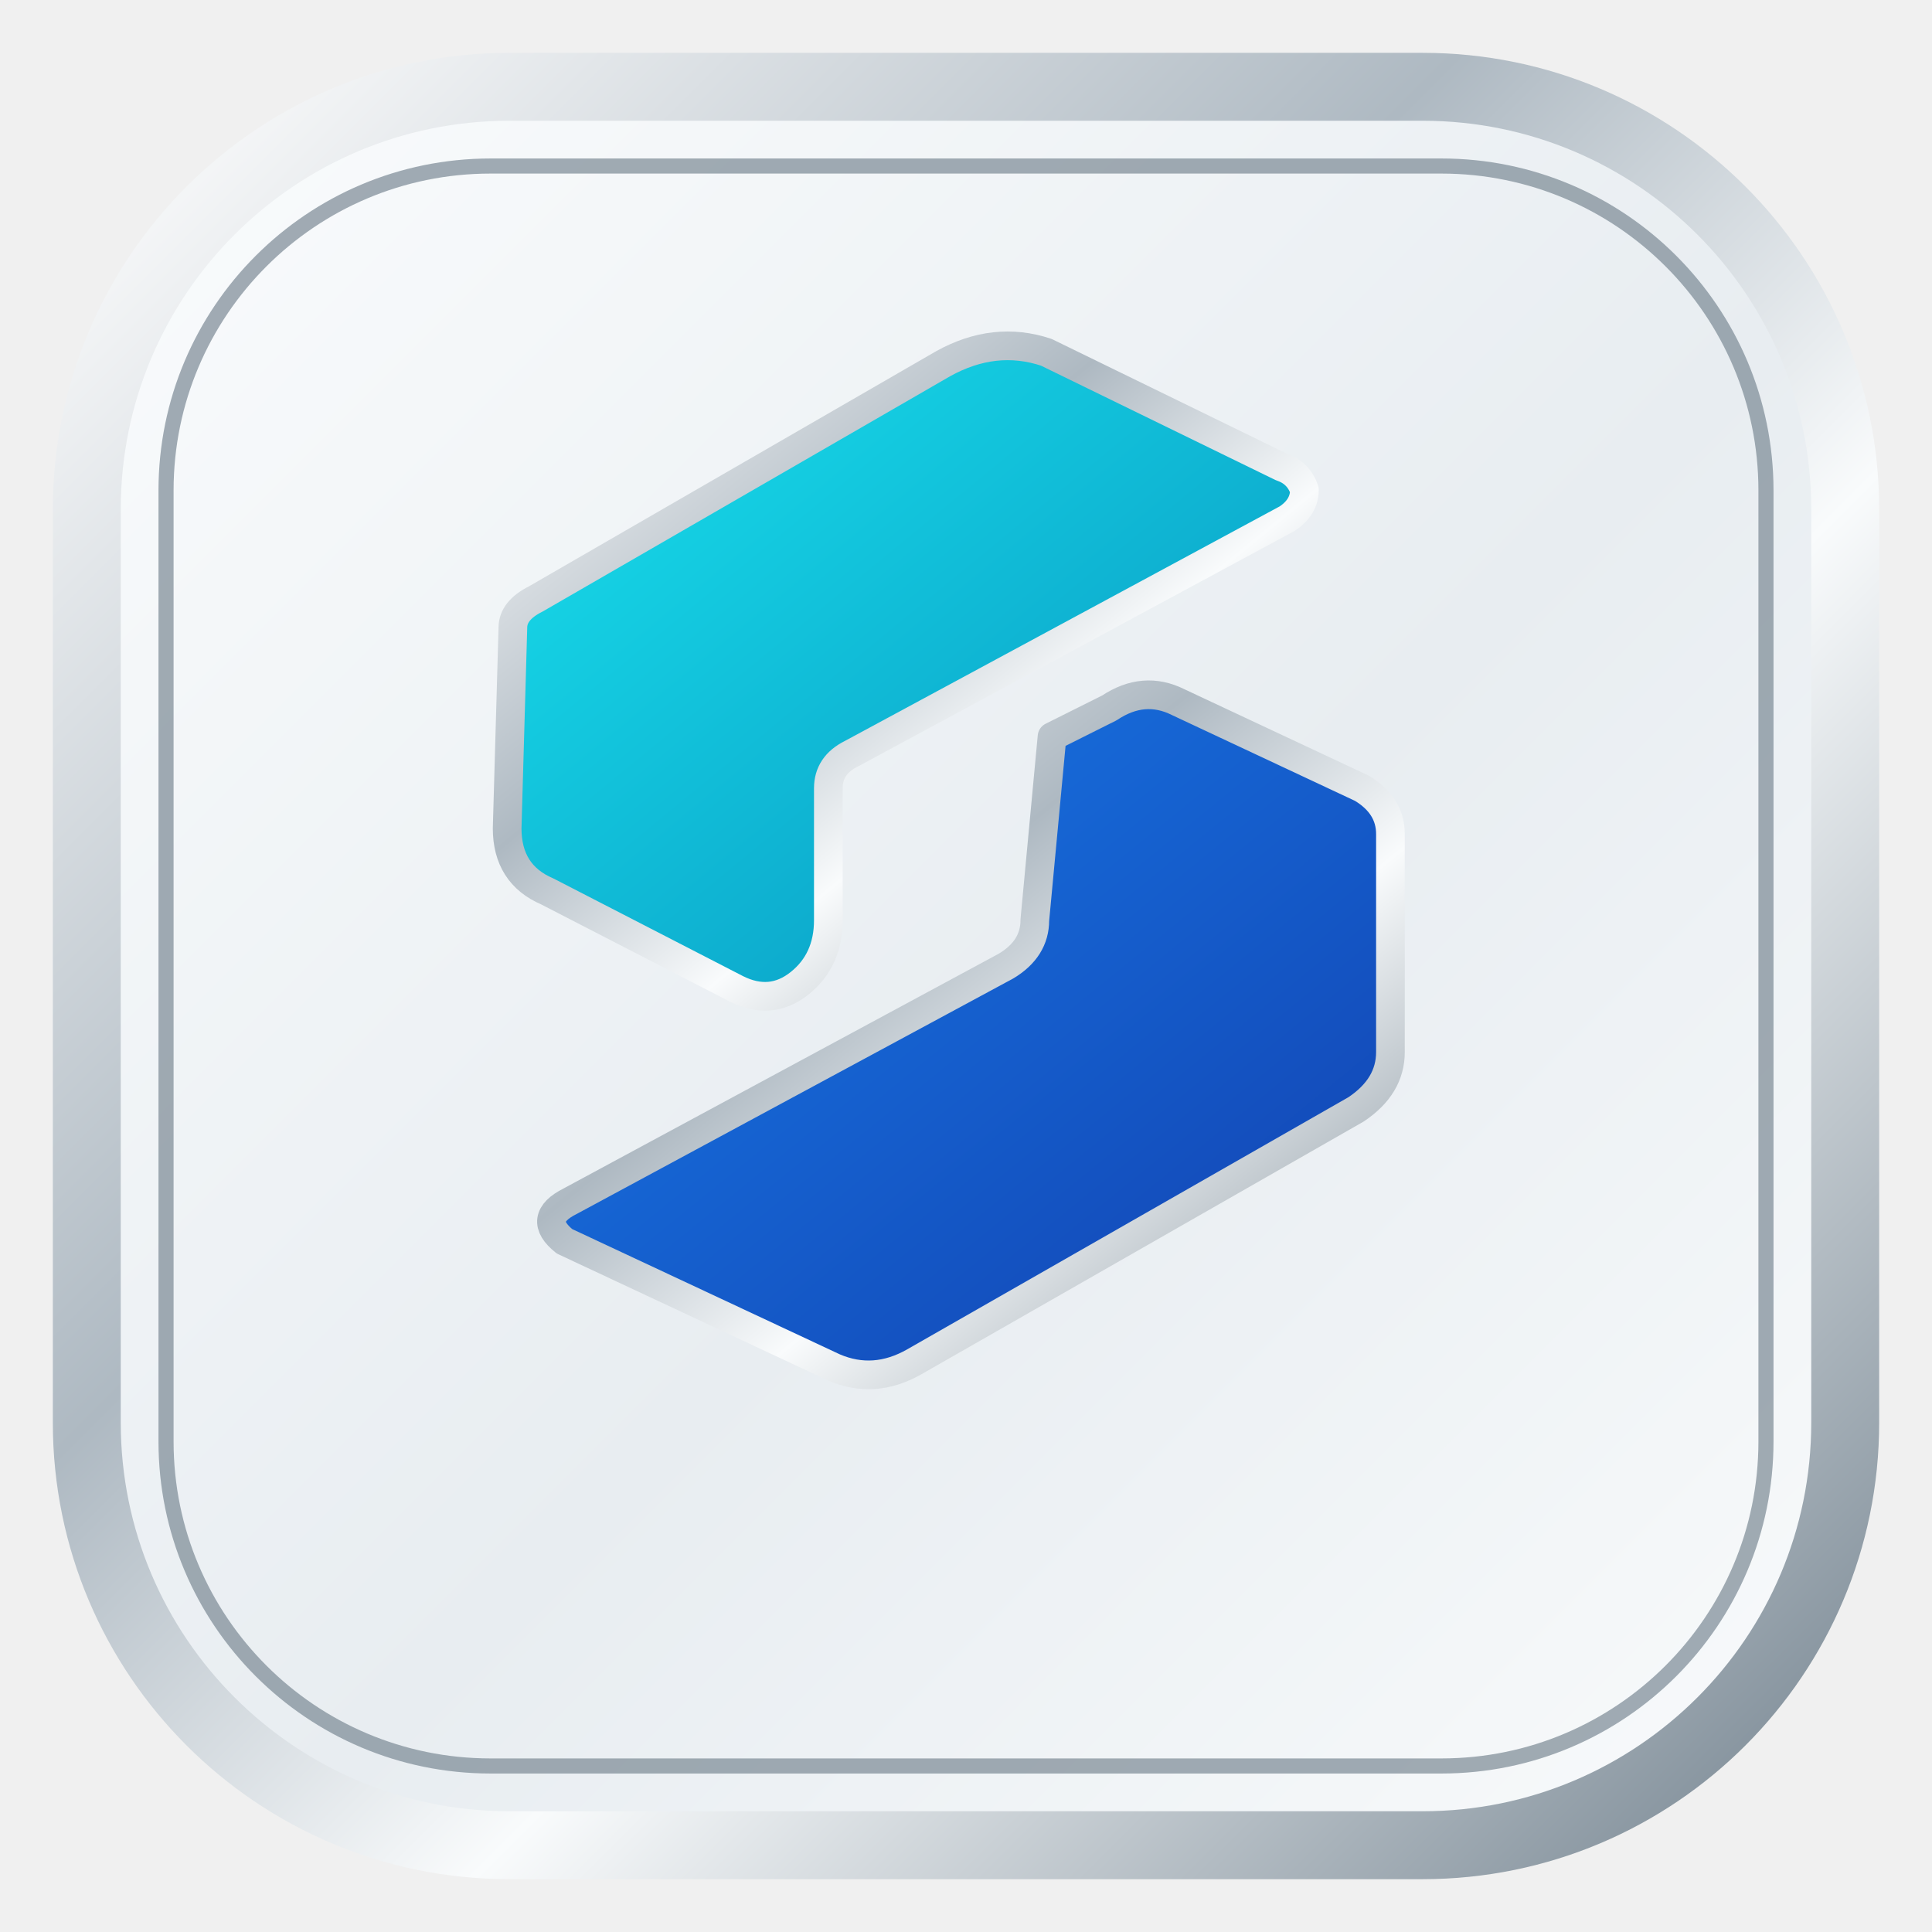
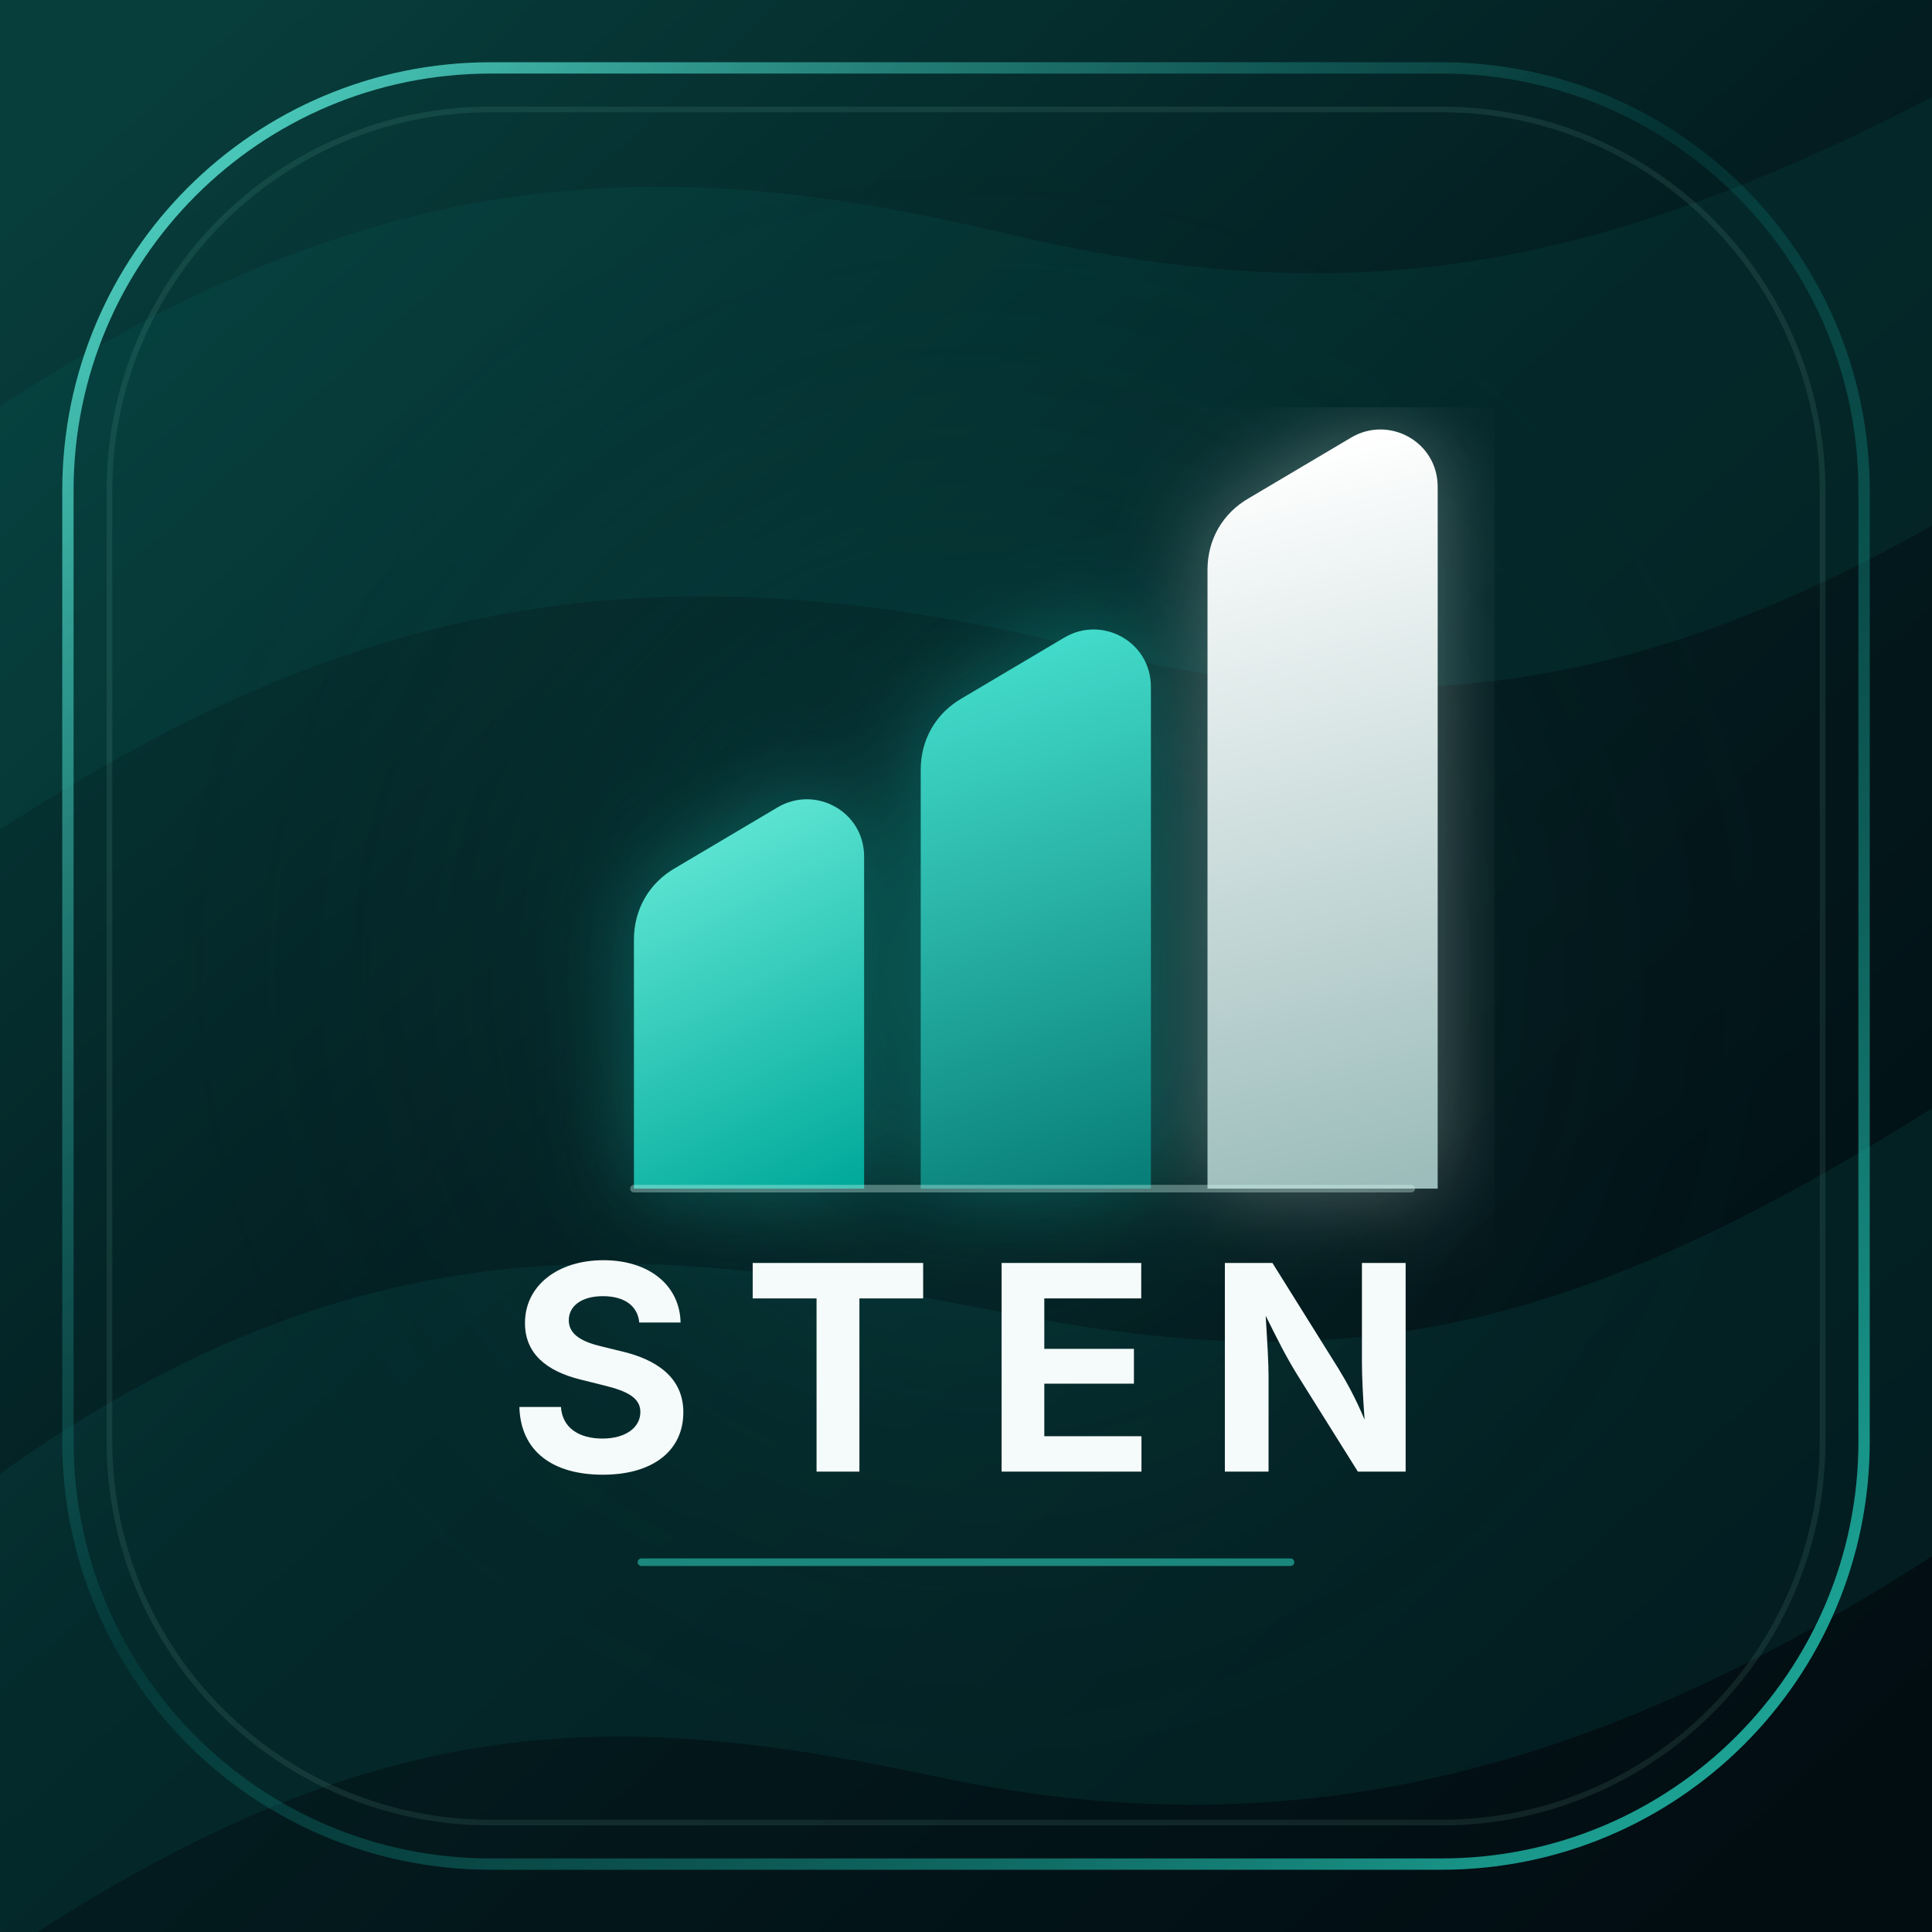
<svg xmlns="http://www.w3.org/2000/svg" viewBox="0 0 512 512" fill="none">
  <defs>
-     <linearGradient id="frame" x1="0" y1="0" x2="1" y2="1">
+     <linearGradient id="bg" x1="42" y1="20" x2="470" y2="492" gradientUnits="userSpaceOnUse">
+       <stop stop-color="#073D3B" />
+       <stop offset=".48" stop-color="#031D20" />
+       <stop offset="1" stop-color="#020D12" />
+     </linearGradient>
+     <linearGradient id="rim" x1="54" y1="48" x2="464" y2="470" gradientUnits="userSpaceOnUse">
+       <stop stop-color="#58E5D4" stop-opacity=".82" />
+       <stop offset=".45" stop-color="#0A766F" stop-opacity=".2" />
+       <stop offset="1" stop-color="#25D8C3" stop-opacity=".75" />
+     </linearGradient>
+     <linearGradient id="barA" x1="178" y1="220" x2="224" y2="316" gradientUnits="userSpaceOnUse">
+       <stop stop-color="#61E7D5" />
+       <stop offset="1" stop-color="#00A99A" />
+     </linearGradient>
+     <linearGradient id="barB" x1="244" y1="180" x2="290" y2="316" gradientUnits="userSpaceOnUse">
+       <stop stop-color="#43DCCB" />
+       <stop offset="1" stop-color="#087F78" />
+     </linearGradient>
+     <linearGradient id="barC" x1="310" y1="128" x2="356" y2="316" gradientUnits="userSpaceOnUse">
      <stop stop-color="#FFFFFF" />
-       <stop offset=".38" stop-color="#AEB9C2" />
-       <stop offset=".62" stop-color="#F9FBFC" />
-       <stop offset="1" stop-color="#778692" />
+       <stop offset="1" stop-color="#9CBDBB" />
    </linearGradient>
-     <linearGradient id="cyan" x1="0" y1="0" x2="1" y2="1">
-       <stop stop-color="#19E3EE" />
-       <stop offset="1" stop-color="#078FBD" />
-     </linearGradient>
-     <linearGradient id="blue" x1="0" y1="0" x2="1" y2="1">
-       <stop stop-color="#187DEB" />
-       <stop offset="1" stop-color="#123FAE" />
-     </linearGradient>
-     <linearGradient id="face" x1="0" y1="0" x2="1" y2="1">
-       <stop stop-color="#FAFCFD" />
-       <stop offset=".55" stop-color="#E8EDF1" />
-       <stop offset="1" stop-color="#F9FBFC" />
-     </linearGradient>
+     <radialGradient id="glow" cx="0" cy="0" r="1" gradientTransform="matrix(0 220 -220 0 260 258)" gradientUnits="userSpaceOnUse">
+       <stop stop-color="#0C8E83" stop-opacity=".25" />
+       <stop offset="1" stop-color="#06191D" stop-opacity="0" />
+     </radialGradient>
+     <filter id="shadow" x="116" y="108" width="280" height="244" color-interpolation-filters="sRGB" filterUnits="userSpaceOnUse">
+       <feGaussianBlur stdDeviation="12" />
+     </filter>
  </defs>
-   <rect x="23" y="23" width="466" height="466" rx="112" fill="url(#face)" stroke="url(#frame)" stroke-width="18" />
-   <rect x="44" y="44" width="424" height="424" rx="86" stroke="#7B8994" stroke-opacity=".7" stroke-width="4" />
-   <g transform="translate(61.44 61.44) scale(1.52)">
-     <path d="M183 41 Q186 42 187 45 Q187 48 184 50 L108 91 Q104 93 104 97 L104 120 Q104 127 99 131 Q94 135 88 132 L55 115 Q48 112 48 104 L49 69 Q49 66 53 64 L124 23 Q133 18 142 21 Z" fill="url(#cyan)" stroke="url(#frame)" stroke-width="5" stroke-linejoin="round" />
-     <path d="M202 105 Q202 100 197 97 L165 82 Q159 79 153 83 L143 88 L140 120 Q140 125 135 128 L59 169 Q53 172 58 176 L105 198 Q112 201 119 197 L196 153 Q202 149 202 143 Z" fill="url(#blue)" stroke="url(#frame)" stroke-width="5" stroke-linejoin="round" />
+   <rect width="512" height="512" fill="url(#bg)" />
+   <rect width="512" height="512" fill="url(#glow)" />
+   <path d="M-18 120C92 42 171 39 267 62c101 24 169 6 269-49v112c-91 57-161 71-260 44C160 143 81 163-18 232V120Z" fill="#0D746E" fill-opacity=".13" />
+   <path d="M-30 414c117-99 203-84 297-66 96 19 159 5 275-74v118c-106 76-193 100-293 79-94-20-161-20-279 69V414Z" fill="#0B8D82" fill-opacity=".12" />
+   <rect x="18" y="18" width="476" height="476" rx="112" stroke="url(#rim)" stroke-width="3" />
+   <rect x="29" y="29" width="454" height="454" rx="101" stroke="#A8F5E8" stroke-opacity=".09" stroke-width="1.5" />
+   <g filter="url(#shadow)" opacity=".32">
+     <path d="M168 315V249c0-8 4-15 11-19l27-16c10-6 23 1 23 13v88h-61Z" fill="#1ED8C3" />
+     <path d="M244 315V204c0-8 4-15 11-19l27-16c10-6 23 1 23 13v133h-61Z" fill="#1ED8C3" />
+     <path d="M320 315V151c0-8 4-15 11-19l27-16c10-6 23 1 23 13v186h-61Z" fill="#fff" />
  </g>
+   <path d="M168 315V249c0-8 4-15 11-19l27-16c10-6 23 1 23 13v88h-61Z" fill="url(#barA)" />
+   <path d="M244 315V204c0-8 4-15 11-19l27-16c10-6 23 1 23 13v133h-61Z" fill="url(#barB)" />
+   <path d="M320 315V151c0-8 4-15 11-19l27-16c10-6 23 1 23 13v186h-61Z" fill="url(#barC)" />
+   <path d="M168 315h206" stroke="#D8F8F2" stroke-opacity=".35" stroke-width="2" stroke-linecap="round" />
+   <text x="256" y="390" text-anchor="middle" fill="#F5FBFA" font-family="Inter,Arial,sans-serif" font-size="76" font-weight="650" letter-spacing="13">STEN</text>
+   <path d="M170 414h172" stroke="#2CCDBB" stroke-opacity=".58" stroke-width="2" stroke-linecap="round" />
</svg>
